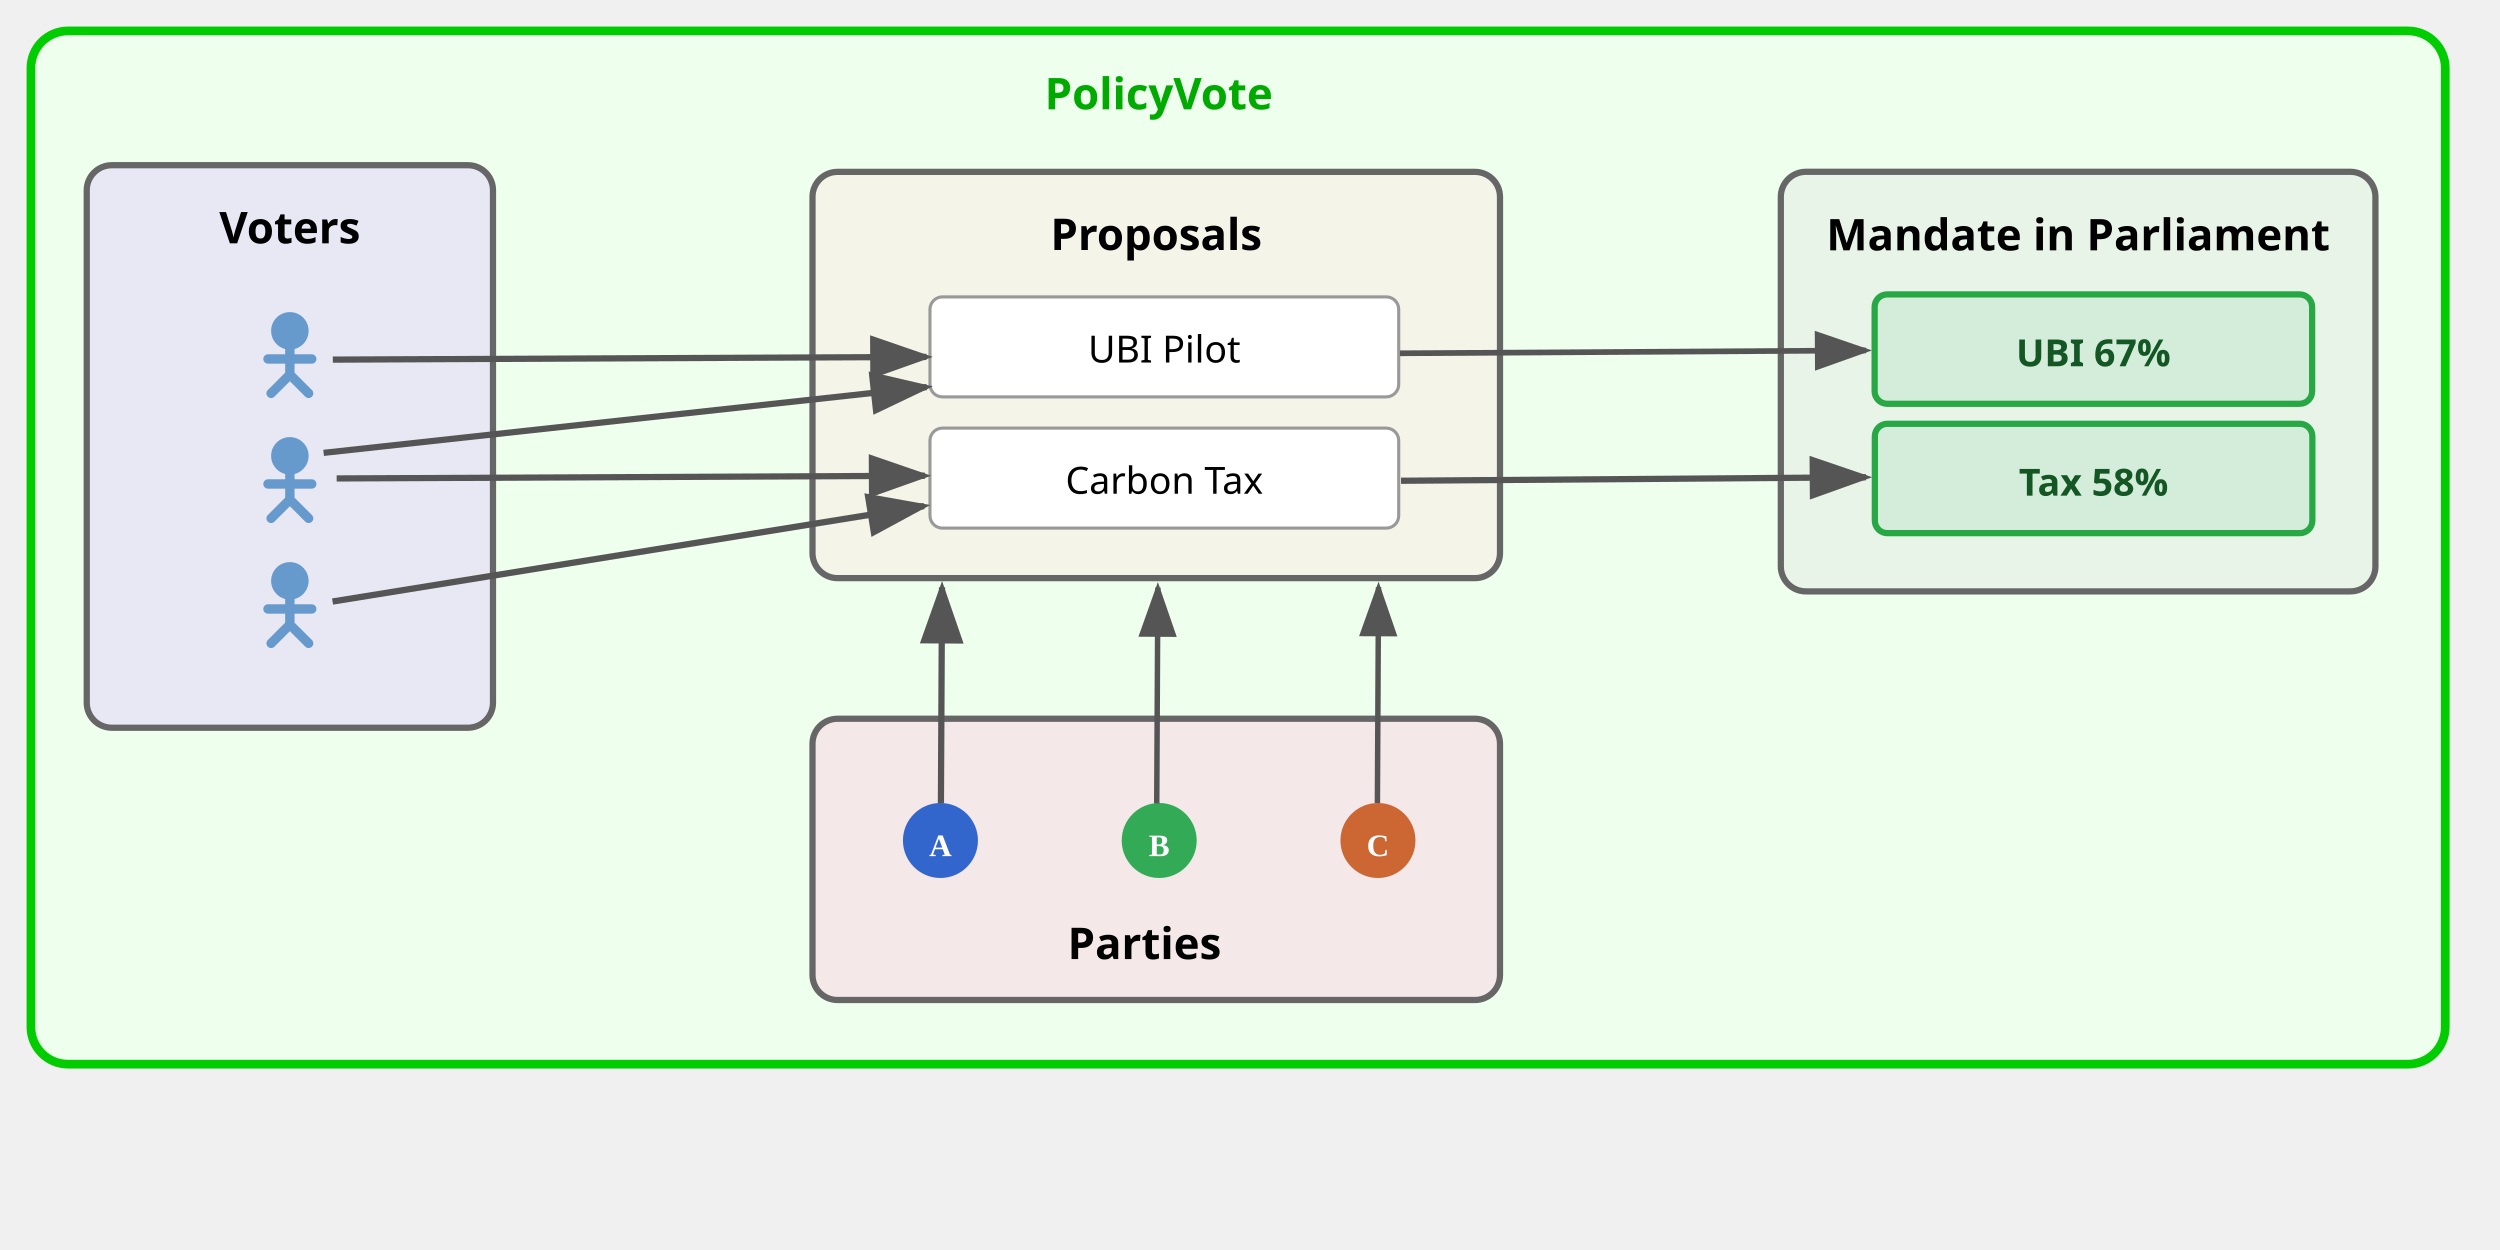
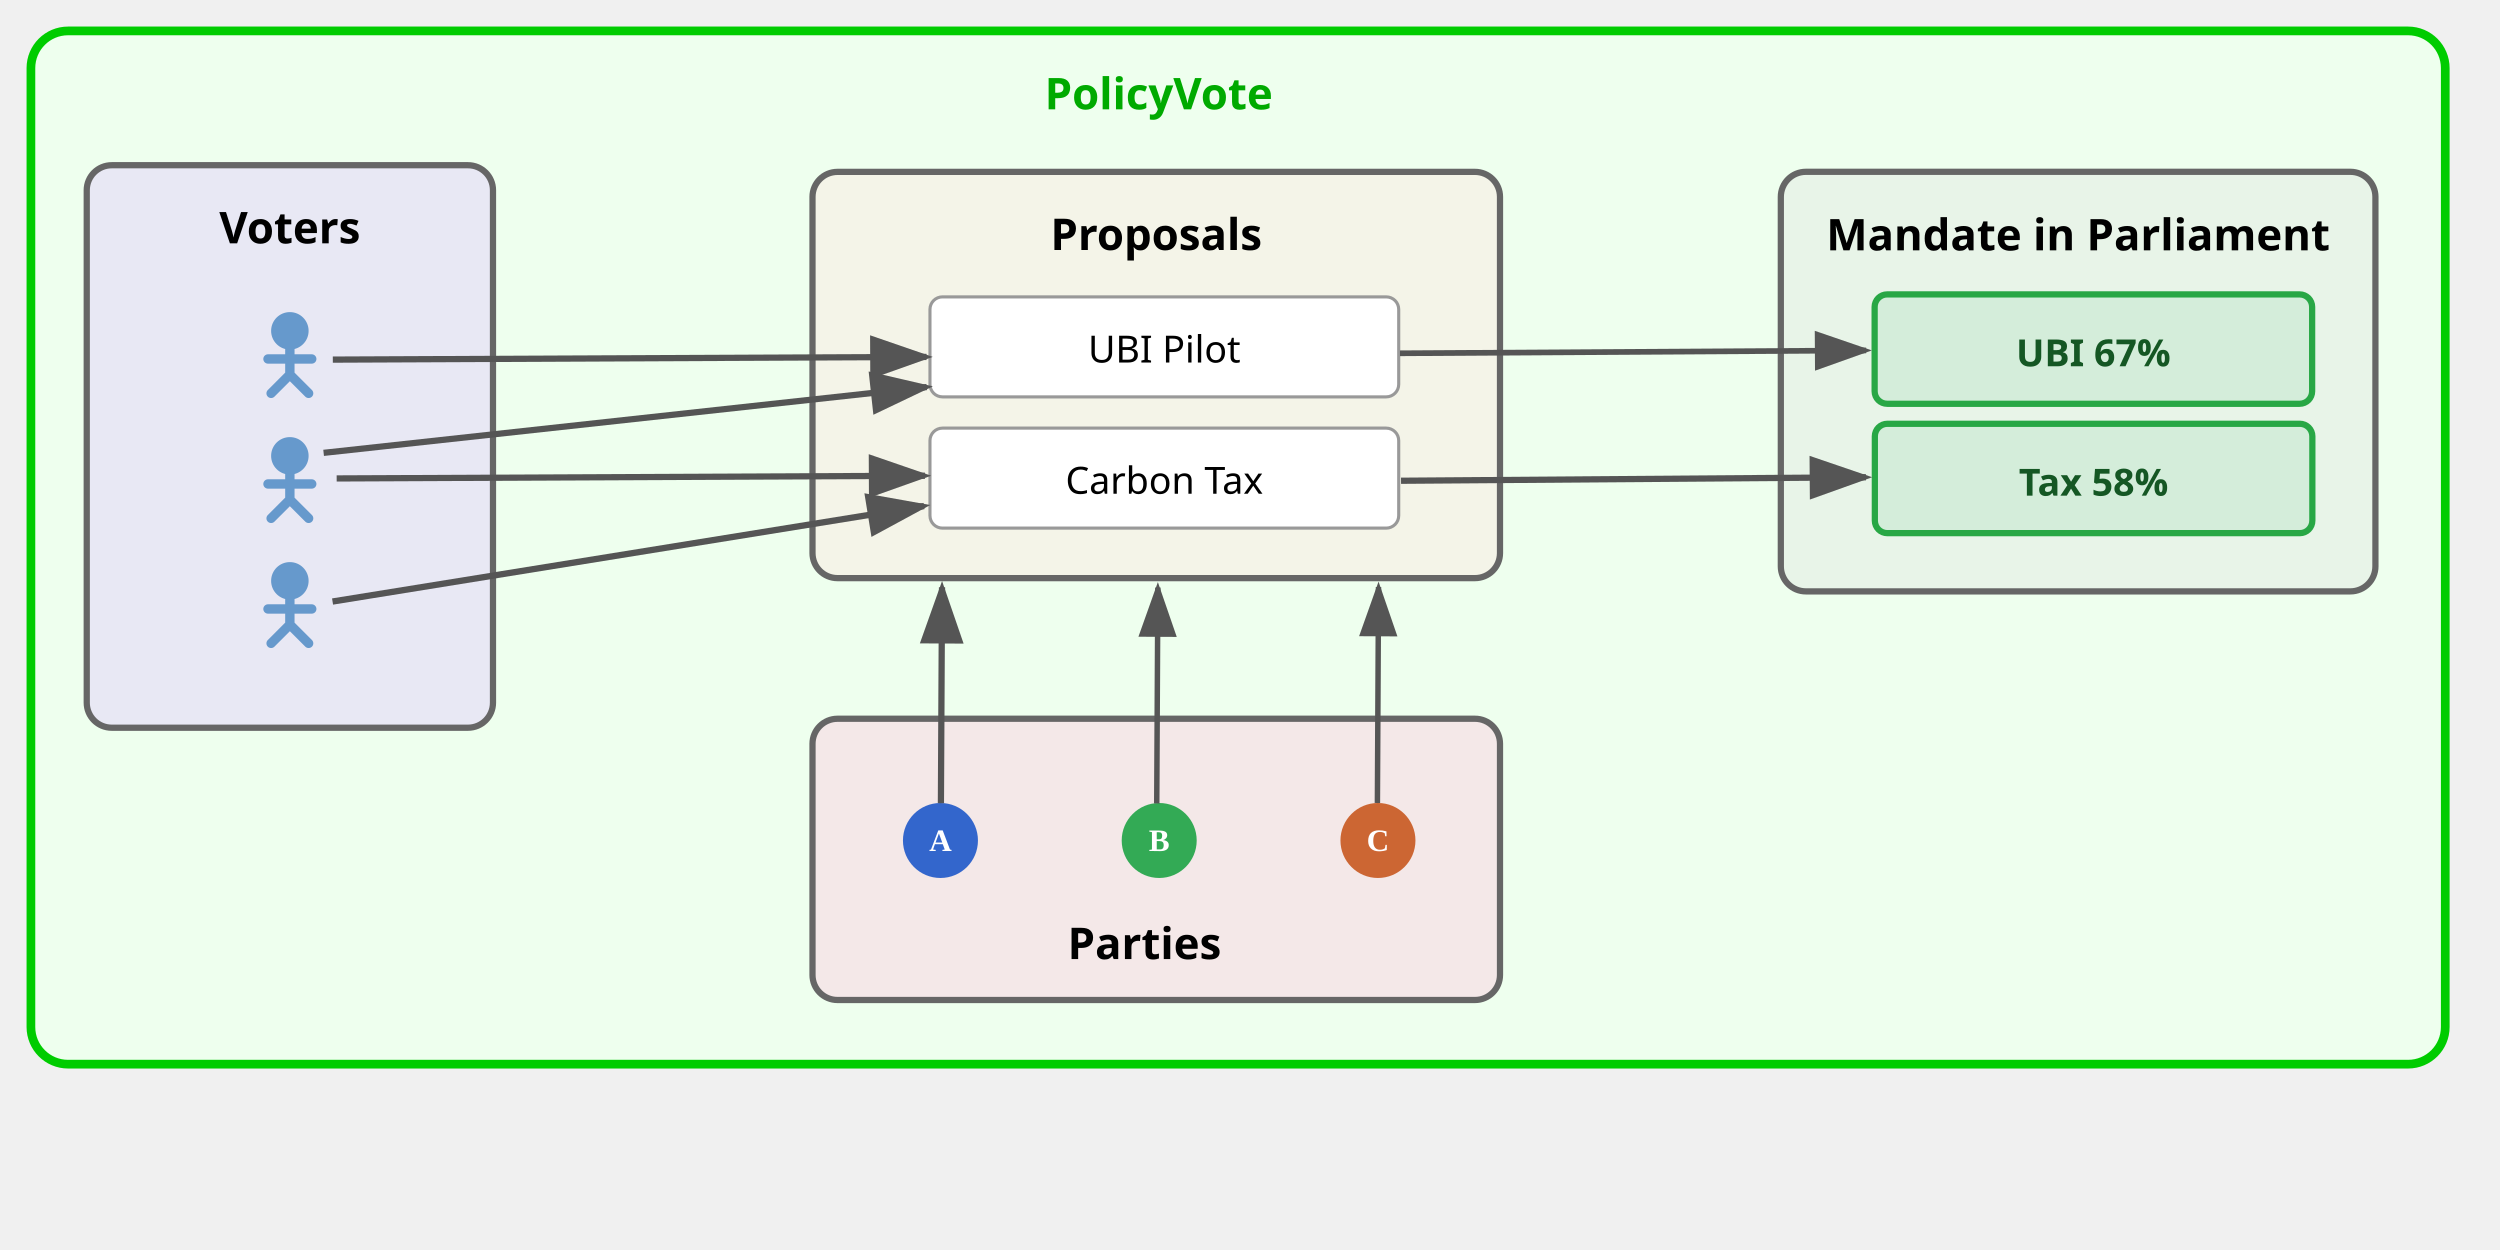
<svg xmlns="http://www.w3.org/2000/svg" viewBox="0 0 800 400" version="1.1" id="svg19">
  <defs id="defs1">
    <style id="style1">
      .box { stroke: #666; stroke-width: 2; }
      .label { font-family: system-ui, sans-serif; font-size: 14px; font-weight: bold; }
      .item { font-family: system-ui, sans-serif; font-size: 12px; }
      .arrow { stroke: #555; stroke-width: 2; fill: none; marker-end: url(#arrowhead); }
    </style>
    <marker id="arrowhead" markerWidth="10" markerHeight="7" refX="9" refY="3.5" orient="auto">
      <polygon points="0 0, 10 3.5, 0 7" fill="#555" id="polygon1" />
    </marker>
    <marker id="arrowhead-2" markerWidth="10" markerHeight="7" refX="9" refY="3.5" orient="auto">
      <polygon points="10,3.5 0,7 0,0 " fill="#555555" id="polygon1-4" />
    </marker>
    <marker id="arrowhead-2-0" markerWidth="10" markerHeight="7" refX="9" refY="3.5" orient="auto">
      <polygon points="0,7 0,0 10,3.5 " fill="#555555" id="polygon1-4-5" />
    </marker>
    <marker id="arrowhead-2-0-3" markerWidth="10" markerHeight="7" refX="9" refY="3.5" orient="auto">
      <polygon points="0,0 10,3.5 0,7 " fill="#555555" id="polygon1-4-5-7" />
    </marker>
    <marker id="arrowhead-2-0-3-3" markerWidth="10" markerHeight="7" refX="9" refY="3.5" orient="auto">
      <polygon points="10,3.5 0,7 0,0 " fill="#555555" id="polygon1-4-5-7-9" />
    </marker>
    <marker id="arrowhead-9" markerWidth="10" markerHeight="7" refX="9" refY="3.5" orient="auto">
      <polygon points="10,3.5 0,7 0,0 " fill="#555555" id="polygon1-9" />
    </marker>
    <marker id="arrowhead-9-2" markerWidth="10" markerHeight="7" refX="9" refY="3.5" orient="auto">
      <polygon points="0,7 0,0 10,3.5 " fill="#555555" id="polygon1-9-3" />
    </marker>
    <marker id="arrowhead-1" markerWidth="10" markerHeight="7" refX="9" refY="3.5" orient="auto">
      <polygon points="10,3.5 0,7 0,0 " fill="#555555" id="polygon1-3" />
    </marker>
    <marker id="arrowhead-1-0" markerWidth="10" markerHeight="7" refX="9" refY="3.5" orient="auto">
      <polygon points="0,7 0,0 10,3.5 " fill="#555555" id="polygon1-3-4" />
    </marker>
    <symbol id="person" viewBox="0 0 30 30">
      <circle cx="15" cy="8" r="6" fill="#6699cc" />
      <path d="M15 14 L15 22 M8 17 L22 17 M15 22 L9 28 M15 22 L21 28" stroke="#6699cc" stroke-width="3" stroke-linecap="round" fill="none" />
    </symbol>
  </defs>
  <rect x="9.893" y="9.893" width="772.588" height="330.643" fill="#eeffee" stroke="#00cc00" stroke-width="2.785" rx="11.886" id="rect1" />
  <text x="370.791" y="34.978" text-anchor="middle" class="label" font-size="18" fill="#00aa00" id="text1">PolicyVote</text>
  <rect x="27.756" y="52.871" width="130" height="180" fill="#e8e8f4" class="box" rx="8" id="rect2" />
  <text x="92.756" y="77.871" text-anchor="middle" class="label" id="text2">Voters</text>
  <use href="#person" x="77.756" y="97.871" width="30" height="30" id="person1" />
  <use href="#person" x="77.756" y="137.871" width="30" height="30" id="person2" />
  <use href="#person" x="77.756" y="177.871" width="30" height="30" id="person3" />
  <rect x="260" y="55" width="220" height="130" fill="#f4f4e8" class="box" rx="8" id="rect4" />
  <text x="370" y="80" text-anchor="middle" class="label" id="text4">Proposals</text>
  <rect x="297.588" y="95" width="150" height="32" fill="#ffffff" stroke="#999999" rx="4" id="rect5" />
  <text x="372.588" y="116" text-anchor="middle" class="item" id="text5">UBI Pilot</text>
  <rect x="297.588" y="137" width="150" height="32" fill="#ffffff" stroke="#999999" rx="4" id="rect6" />
  <text x="372.588" y="158" text-anchor="middle" class="item" id="text6">Carbon Tax</text>
  <rect x="260" y="230" width="220" height="90" fill="#f4e8e8" class="box" rx="8" id="rect7" />
  <text x="366.225" y="306.907" text-anchor="middle" class="label" id="text7">Parties</text>
  <circle cx="300.944" cy="268.956" r="12" fill="#3366cc" id="circle7" />
-   <text x="300.944" y="273.956" text-anchor="middle" fill="#ffffff" font-size="10px" font-weight="bold" id="text8">A</text>
+   <text x="300.944" y="268.956" text-anchor="middle" dominant-baseline="central" fill="#ffffff" font-size="10px" font-weight="bold" id="text8">A</text>
  <circle cx="370.944" cy="268.956" r="12" fill="#33aa55" id="circle8" />
-   <text x="370.944" y="273.956" text-anchor="middle" fill="#ffffff" font-size="10px" font-weight="bold" id="text9">B</text>
+   <text x="370.944" y="268.956" text-anchor="middle" dominant-baseline="central" fill="#ffffff" font-size="10px" font-weight="bold" id="text9">B</text>
  <circle cx="440.944" cy="268.956" r="12" fill="#cc6633" id="circle9" />
-   <text x="440.944" y="273.956" text-anchor="middle" fill="#ffffff" font-size="10px" font-weight="bold" id="text10">C</text>
+   <text x="440.944" y="268.956" text-anchor="middle" dominant-baseline="central" fill="#ffffff" font-size="10px" font-weight="bold" id="text10">C</text>
  <rect x="569.864" y="54.979" width="190.271" height="134.265" fill="#e8f4e8" class="box" rx="8.011" id="rect10" />
  <text x="665" y="80.115" text-anchor="middle" class="label" id="text11">Mandate in Parliament</text>
  <g id="g19" transform="translate(2.63941,-1.319705)">
    <rect x="597.244" y="95.528" width="140" height="35" fill="#d4edda" stroke="#28a745" stroke-width="2" rx="4" id="rect11" />
    <text x="667.244" y="118.528" text-anchor="middle" class="item" font-weight="bold" fill="#155724" id="text12">UBI 67%</text>
  </g>
  <g id="g20" transform="translate(-0.6598526,-0.3299263)">
    <rect x="600.611" y="135.94" width="140" height="35" fill="#d4edda" stroke="#28a745" stroke-width="2" rx="4" id="rect12" />
    <text x="670.611" y="158.94" text-anchor="middle" class="item" font-weight="bold" fill="#155724" id="text13">Tax 58%</text>
  </g>
  <path class="arrow" d="m 301.092,257.021 0.355,-69.101" id="path15" />
  <path class="arrow" d="m 370.156,257.117 0.355,-69.101" id="path15-4" style="fill:none;stroke:#555555;stroke-width:1.752;marker-end:url(#arrowhead-1)" />
  <path class="arrow" d="m 440.769,256.952 0.355,-69.101" id="path15-4-0" style="fill:none;stroke:#555555;stroke-width:1.752;marker-end:url(#arrowhead-1-0)" />
  <path class="arrow" d="m 447.989,113.051 149.183,-0.91" id="path18" style="stroke-width:1.823;stroke-dasharray:none" />
  <path class="arrow" d="m 106.502,115.077 189.974,-0.862" id="path18-3" style="fill:none;stroke:#555555;stroke-width:2.002;stroke-dasharray:none;marker-end:url(#arrowhead-2)" />
  <path class="arrow" d="m 448.329,153.841 148.774,-1.114" id="path19" />
  <path class="arrow" d="m 107.733,153.102 188.252,-0.864" id="path20-2" style="fill:none;stroke:#555555;stroke-width:1.995;stroke-dasharray:none;marker-end:url(#arrowhead-2-0)" />
  <path class="arrow" d="M 103.556,144.913 296.544,123.855" id="path20-2-0" style="fill:none;stroke:#555555;stroke-width:1.992;stroke-dasharray:none;marker-end:url(#arrowhead-2-0-3)" />
  <path class="arrow" d="M 106.417,192.488 295.693,161.93" id="path20-2-0-7" style="fill:none;stroke:#555555;stroke-width:2.021;stroke-dasharray:none;marker-end:url(#arrowhead-2-0-3-3)" />
</svg>
